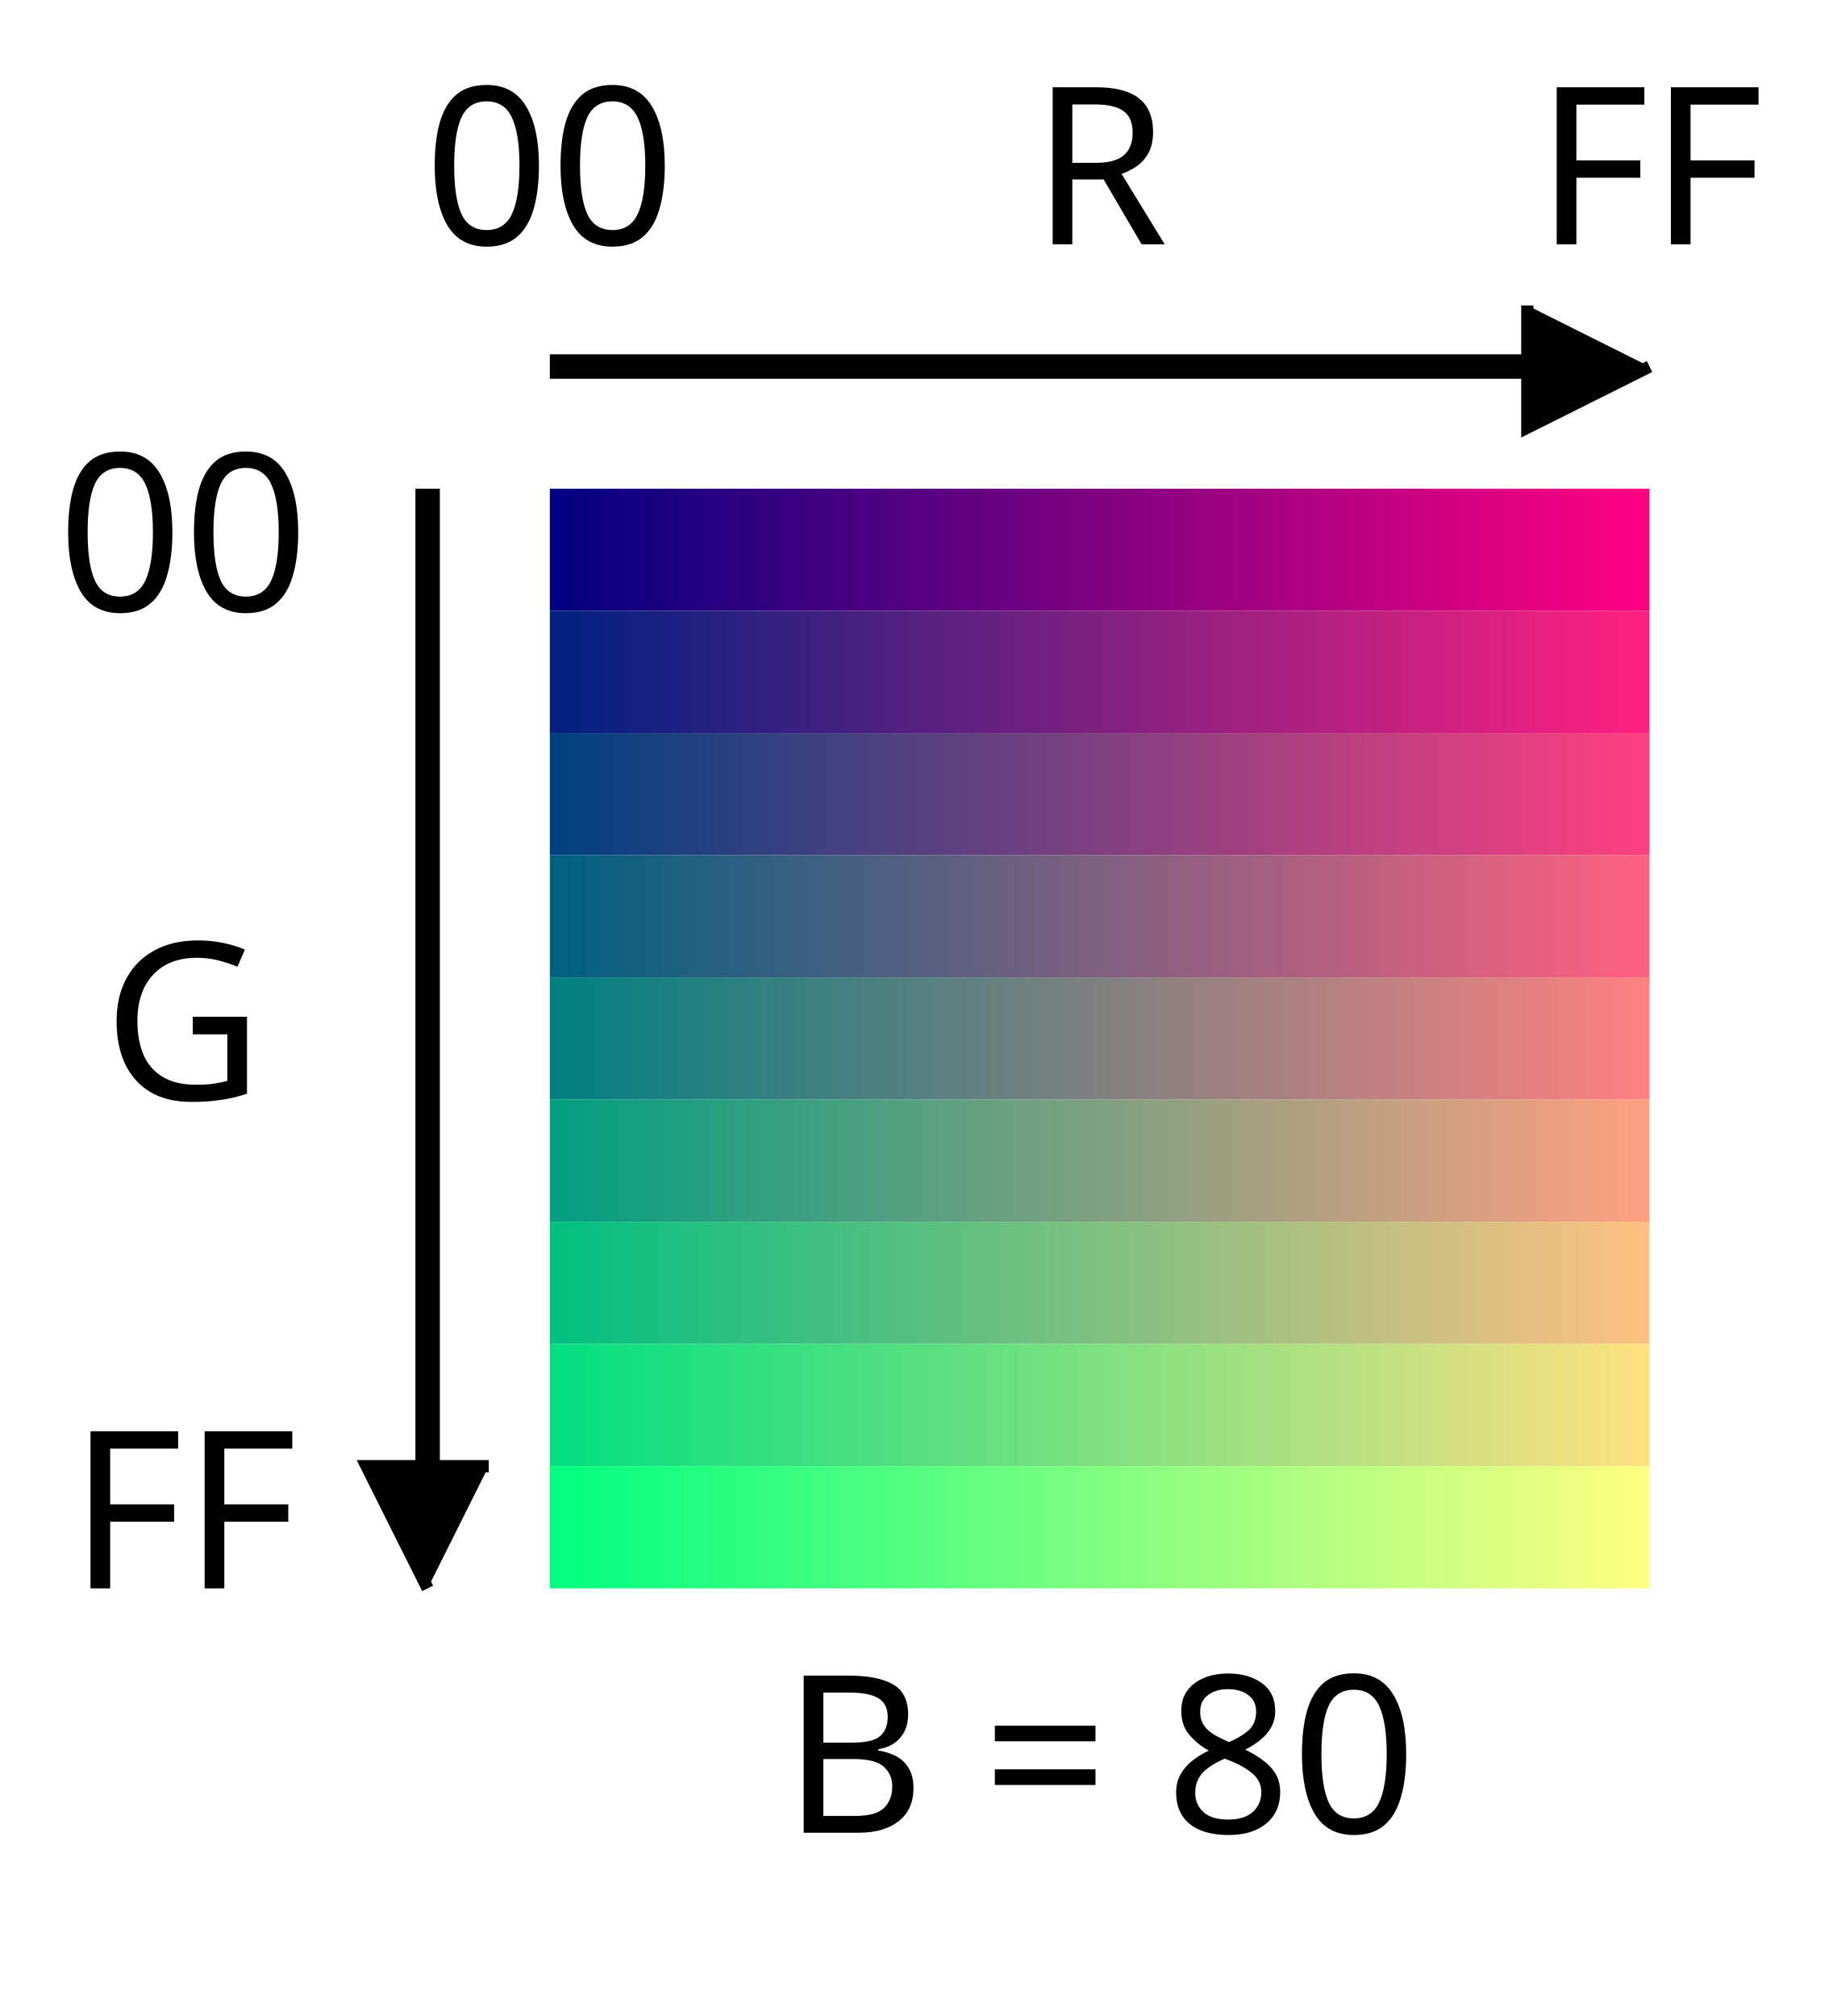
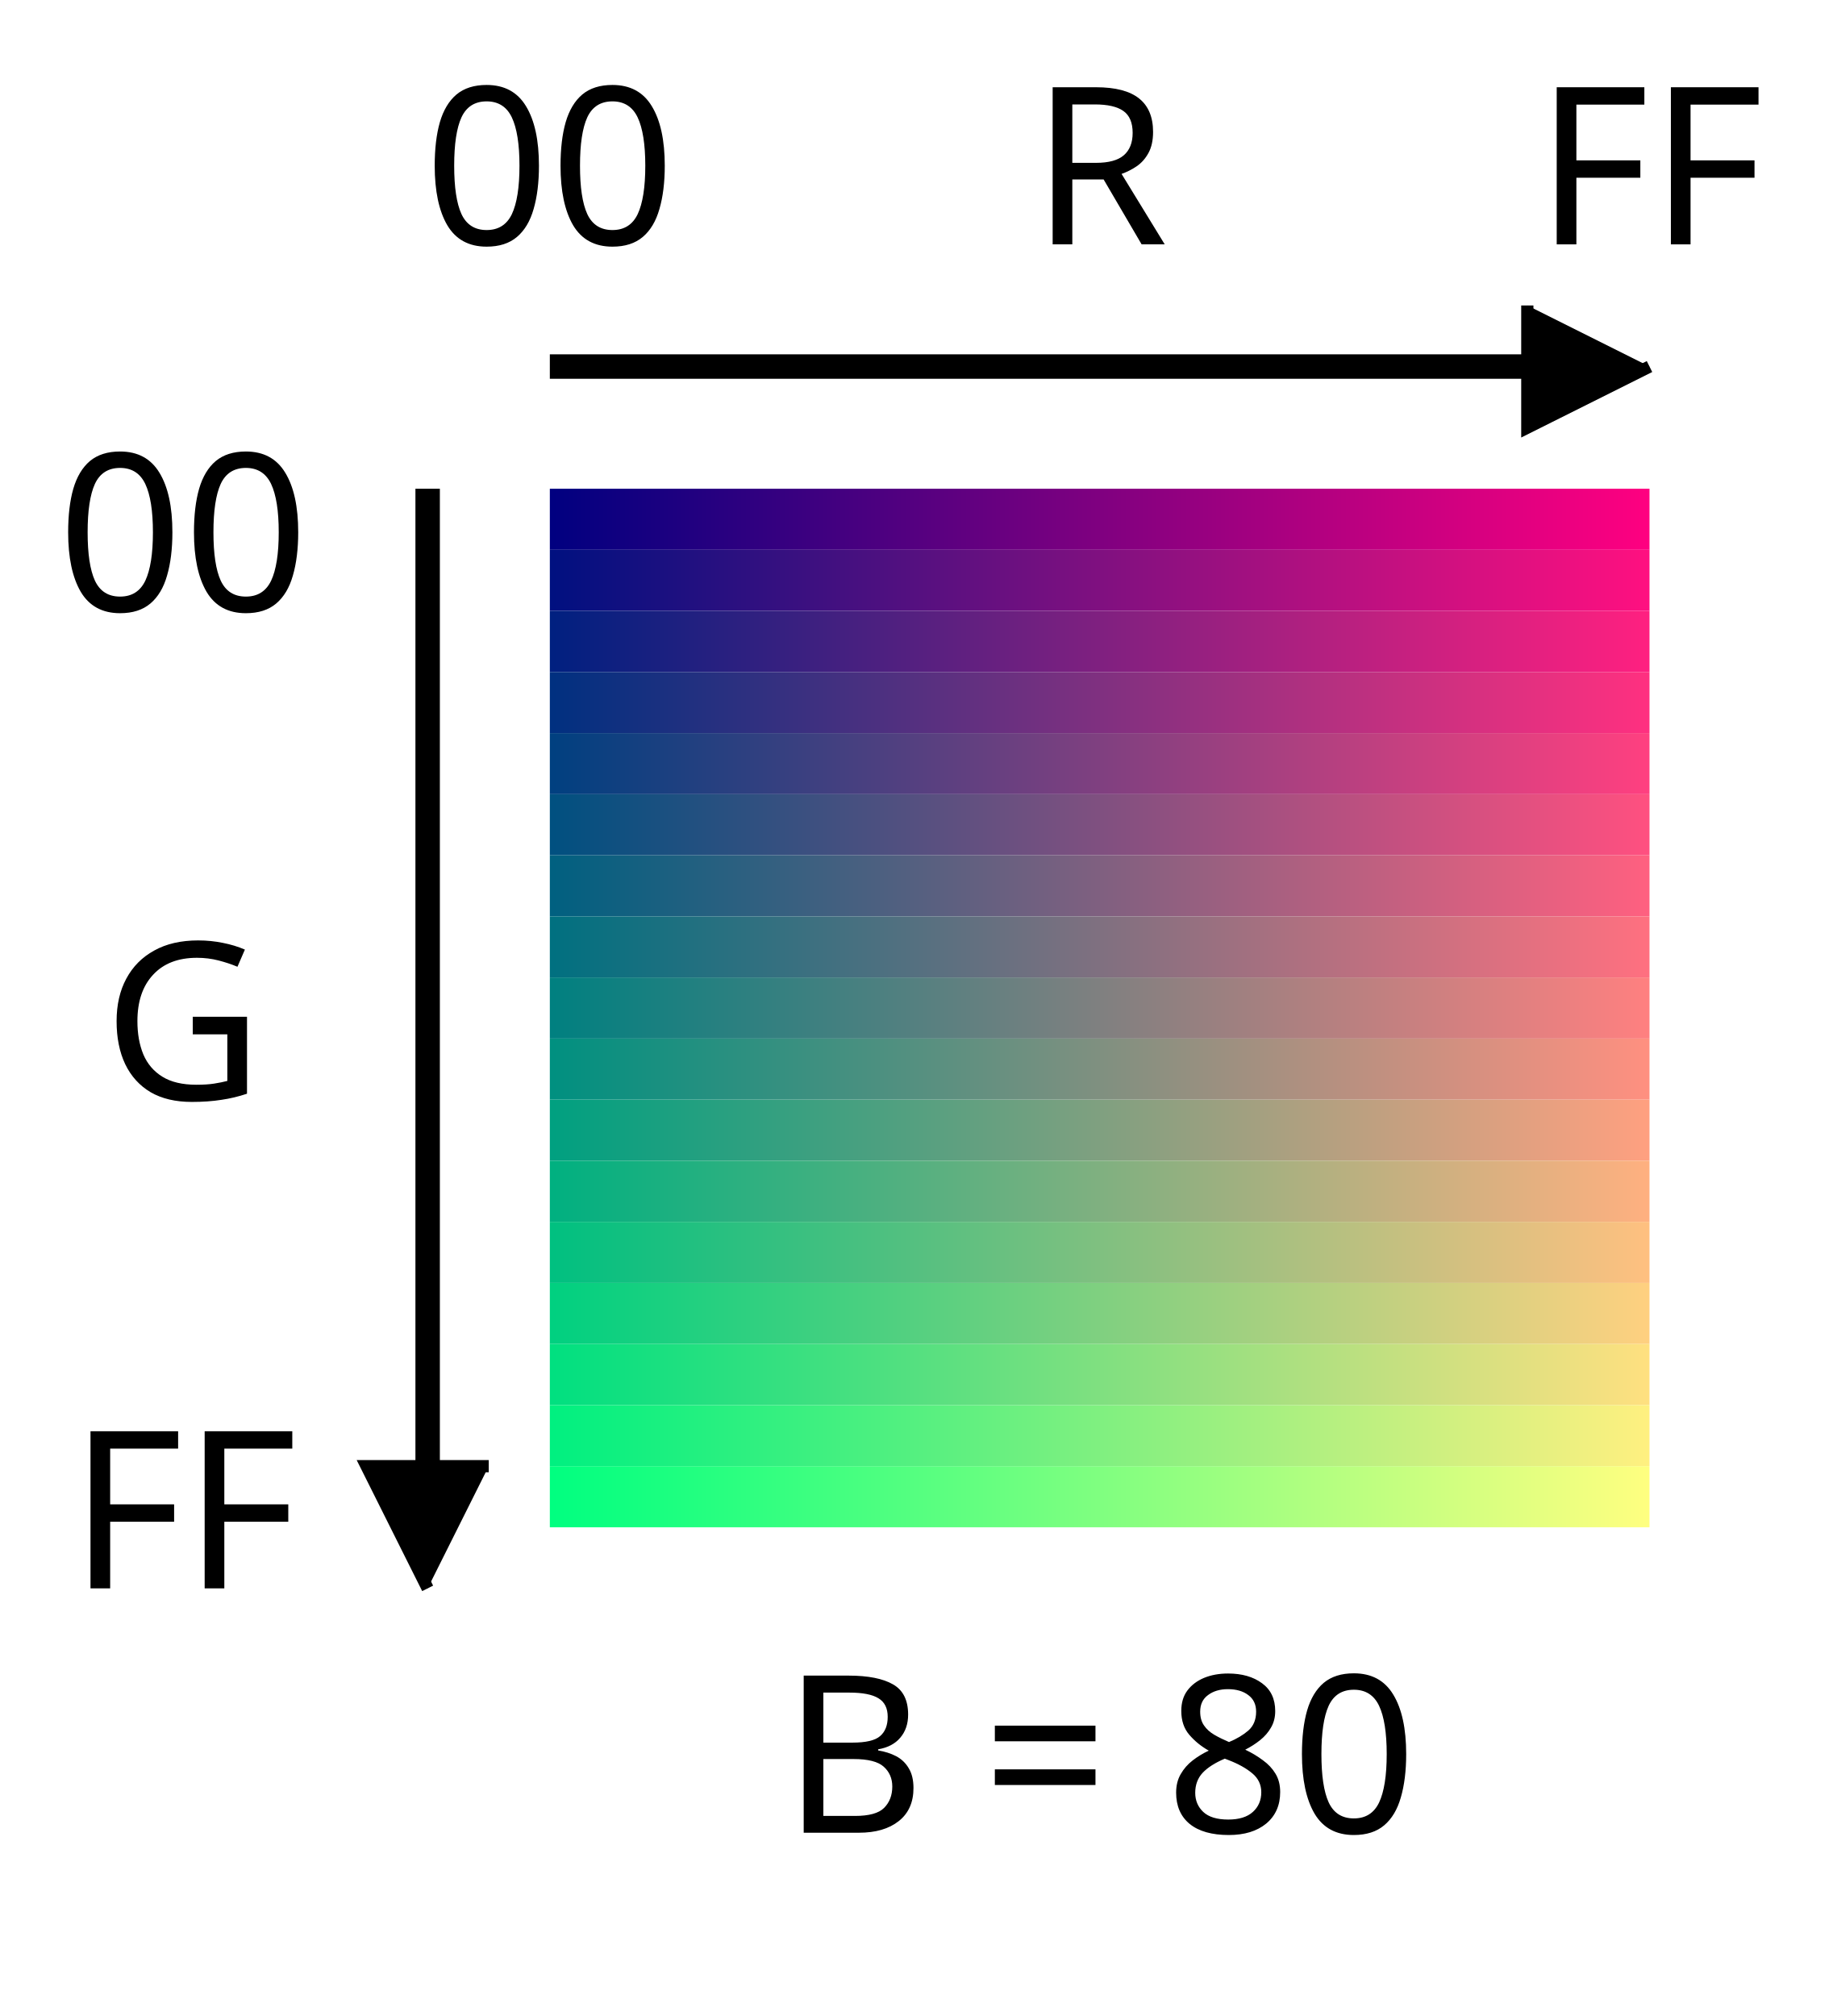
<svg xmlns="http://www.w3.org/2000/svg" version="1.1" width="150" height="165" viewBox="-45 -40 150 165" style="background-color: white;" font-family="sans-serif">
  <defs>
-     <linearGradient id="g04">
+     <linearGradient id="g00">
      <stop offset="0%" stop-color="#000080" />
      <stop offset="100%" stop-color="#FF0080" />
    </linearGradient>
-     <linearGradient id="g14">
+     <linearGradient id="g05">
+       <stop offset="0%" stop-color="#001080" />
+       <stop offset="100%" stop-color="#FF1080" />
+     </linearGradient>
+     <linearGradient id="g10">
      <stop offset="0%" stop-color="#002080" />
      <stop offset="100%" stop-color="#FF2080" />
    </linearGradient>
-     <linearGradient id="g24">
+     <linearGradient id="g15">
+       <stop offset="0%" stop-color="#003080" />
+       <stop offset="100%" stop-color="#FF3080" />
+     </linearGradient>
+     <linearGradient id="g20">
      <stop offset="0%" stop-color="#004080" />
      <stop offset="100%" stop-color="#FF4080" />
    </linearGradient>
-     <linearGradient id="g34">
+     <linearGradient id="g25">
+       <stop offset="0%" stop-color="#005080" />
+       <stop offset="100%" stop-color="#FF5080" />
+     </linearGradient>
+     <linearGradient id="g30">
      <stop offset="0%" stop-color="#006080" />
      <stop offset="100%" stop-color="#FF6080" />
    </linearGradient>
-     <linearGradient id="g44">
+     <linearGradient id="g35">
+       <stop offset="0%" stop-color="#007080" />
+       <stop offset="100%" stop-color="#FF7080" />
+     </linearGradient>
+     <linearGradient id="g40">
      <stop offset="0%" stop-color="#008080" />
      <stop offset="100%" stop-color="#FF8080" />
    </linearGradient>
-     <linearGradient id="g54">
+     <linearGradient id="g45">
+       <stop offset="0%" stop-color="#009080" />
+       <stop offset="100%" stop-color="#FF9080" />
+     </linearGradient>
+     <linearGradient id="g50">
      <stop offset="0%" stop-color="#00A080" />
      <stop offset="100%" stop-color="#FFA080" />
    </linearGradient>
-     <linearGradient id="g64">
+     <linearGradient id="g55">
+       <stop offset="0%" stop-color="#00B080" />
+       <stop offset="100%" stop-color="#FFB080" />
+     </linearGradient>
+     <linearGradient id="g60">
      <stop offset="0%" stop-color="#00C080" />
      <stop offset="100%" stop-color="#FFC080" />
    </linearGradient>
-     <linearGradient id="g74">
+     <linearGradient id="g65">
+       <stop offset="0%" stop-color="#00D080" />
+       <stop offset="100%" stop-color="#FFD080" />
+     </linearGradient>
+     <linearGradient id="g70">
      <stop offset="0%" stop-color="#00E080" />
      <stop offset="100%" stop-color="#FFE080" />
    </linearGradient>
-     <linearGradient id="g84">
+     <linearGradient id="g75">
+       <stop offset="0%" stop-color="#00F080" />
+       <stop offset="100%" stop-color="#FFF080" />
+     </linearGradient>
+     <linearGradient id="g80">
      <stop offset="0%" stop-color="#00FF80" />
      <stop offset="100%" stop-color="#FFFF80" />
    </linearGradient>
  </defs>
-   <rect x="0" y="0" width="90" height="10" stroke="none" fill="url(#g04)" />
-   <rect x="0" y="10" width="90" height="10" stroke="none" fill="url(#g14)" />
-   <rect x="0" y="20" width="90" height="10" stroke="none" fill="url(#g24)" />
-   <rect x="0" y="30" width="90" height="10" stroke="none" fill="url(#g34)" />
-   <rect x="0" y="40" width="90" height="10" stroke="none" fill="url(#g44)" />
-   <rect x="0" y="50" width="90" height="10" stroke="none" fill="url(#g54)" />
-   <rect x="0" y="60" width="90" height="10" stroke="none" fill="url(#g64)" />
-   <rect x="0" y="70" width="90" height="10" stroke="none" fill="url(#g74)" />
-   <rect x="0" y="80" width="90" height="10" stroke="none" fill="url(#g84)" />
+   <rect x="0" y="0" width="90" height="5" stroke="none" fill="url(#g00)" />
+   <rect x="0" y="5" width="90" height="5" stroke="none" fill="url(#g05)" />
+   <rect x="0" y="10" width="90" height="5" stroke="none" fill="url(#g10)" />
+   <rect x="0" y="15" width="90" height="5" stroke="none" fill="url(#g15)" />
+   <rect x="0" y="20" width="90" height="5" stroke="none" fill="url(#g20)" />
+   <rect x="0" y="25" width="90" height="5" stroke="none" fill="url(#g25)" />
+   <rect x="0" y="30" width="90" height="5" stroke="none" fill="url(#g30)" />
+   <rect x="0" y="35" width="90" height="5" stroke="none" fill="url(#g35)" />
+   <rect x="0" y="40" width="90" height="5" stroke="none" fill="url(#g40)" />
+   <rect x="0" y="45" width="90" height="5" stroke="none" fill="url(#g45)" />
+   <rect x="0" y="50" width="90" height="5" stroke="none" fill="url(#g50)" />
+   <rect x="0" y="55" width="90" height="5" stroke="none" fill="url(#g55)" />
+   <rect x="0" y="60" width="90" height="5" stroke="none" fill="url(#g60)" />
+   <rect x="0" y="65" width="90" height="5" stroke="none" fill="url(#g65)" />
+   <rect x="0" y="70" width="90" height="5" stroke="none" fill="url(#g70)" />
+   <rect x="0" y="75" width="90" height="5" stroke="none" fill="url(#g75)" />
+   <rect x="0" y="80" width="90" height="5" stroke="none" fill="url(#g80)" />
  <text x="45" y="110" font-size="18" text-anchor="middle">B = 80</text>
  <line x1="0" y1="-10" x2="80" y2="-10" stroke-width="2" stroke="black" />
  <polyline points="90,-10 80,-5 80,-15" fill="black" stroke-width="1" stroke="black" />
  <text x="45" y="-20" font-size="18" text-anchor="middle">R</text>
  <text x="0" y="-20" font-size="18" text-anchor="middle">00</text>
  <text x="90" y="-20" font-size="18" text-anchor="middle">FF</text>
  <line x1="-10" y1="00" x2="-10" y2="80" stroke-width="2" stroke="black" />
  <polyline points="-10,90 -15,80 -5,80" fill="black" stroke-width="1" stroke="black" />
  <text x="-30" y="50" font-size="18" text-anchor="middle">G</text>
  <text x="-30" y="10" font-size="18" text-anchor="middle">00</text>
  <text x="-30" y="90" font-size="18" text-anchor="middle">FF</text>
</svg>
